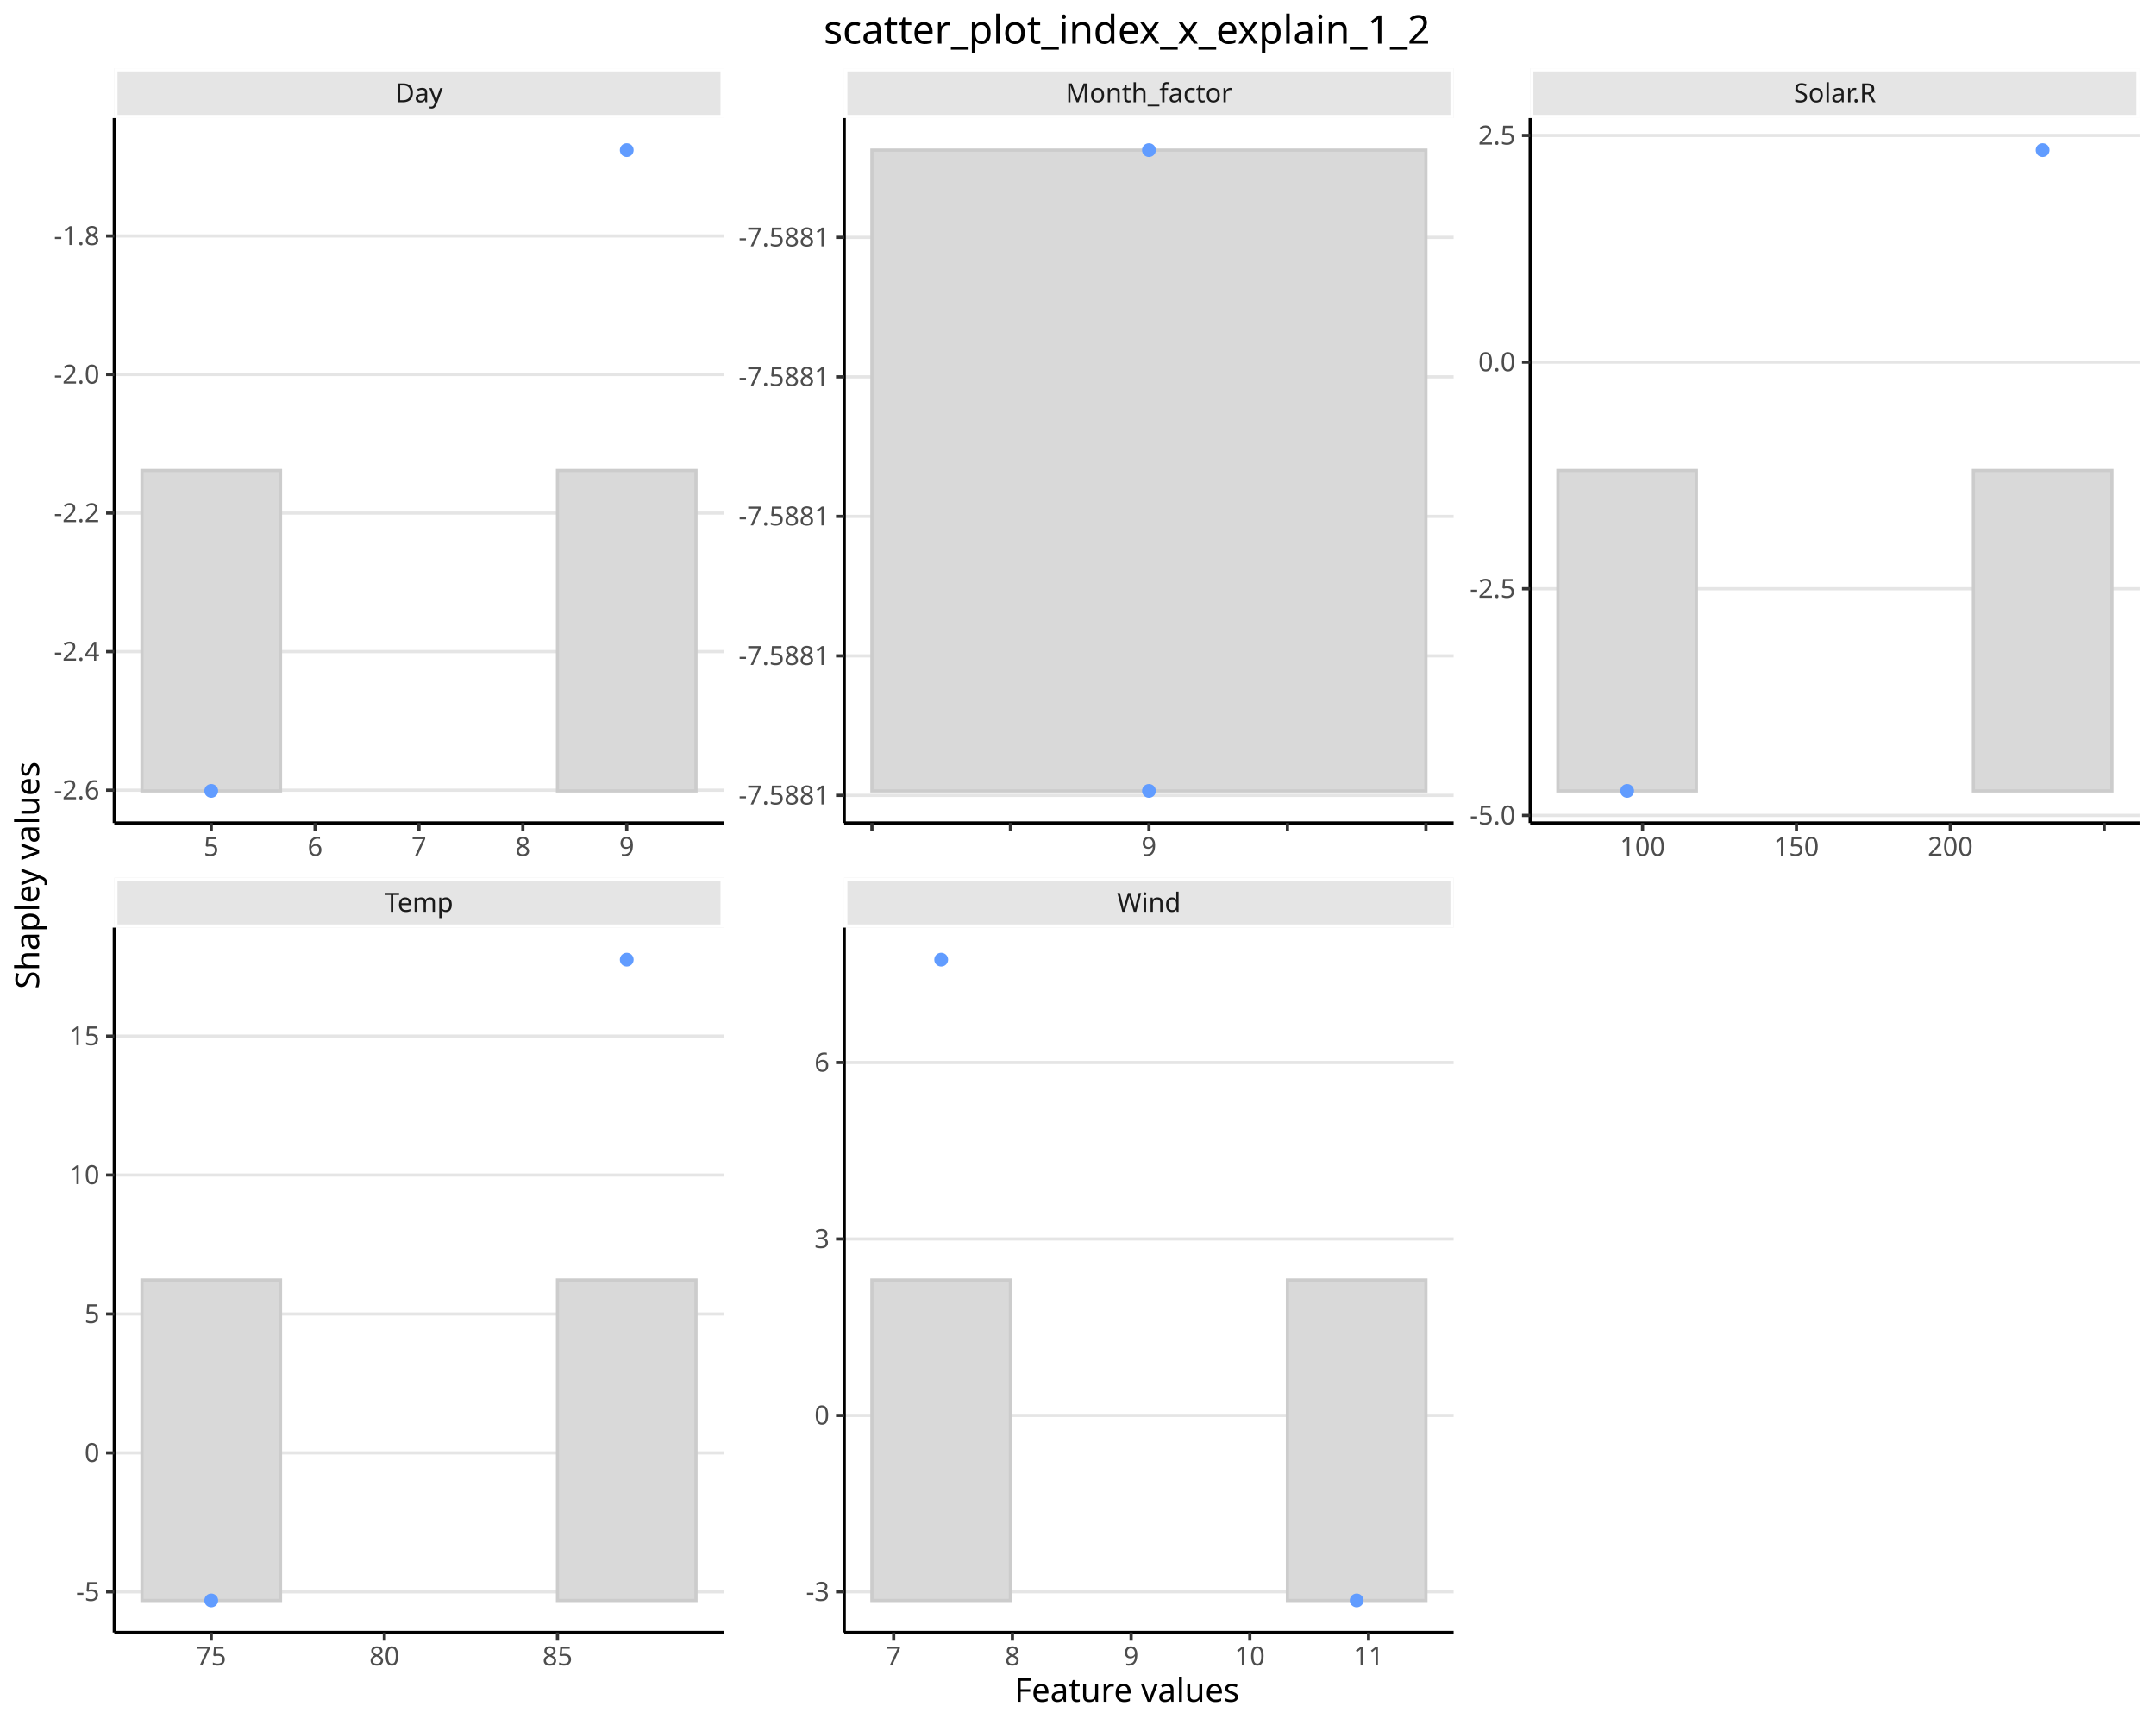
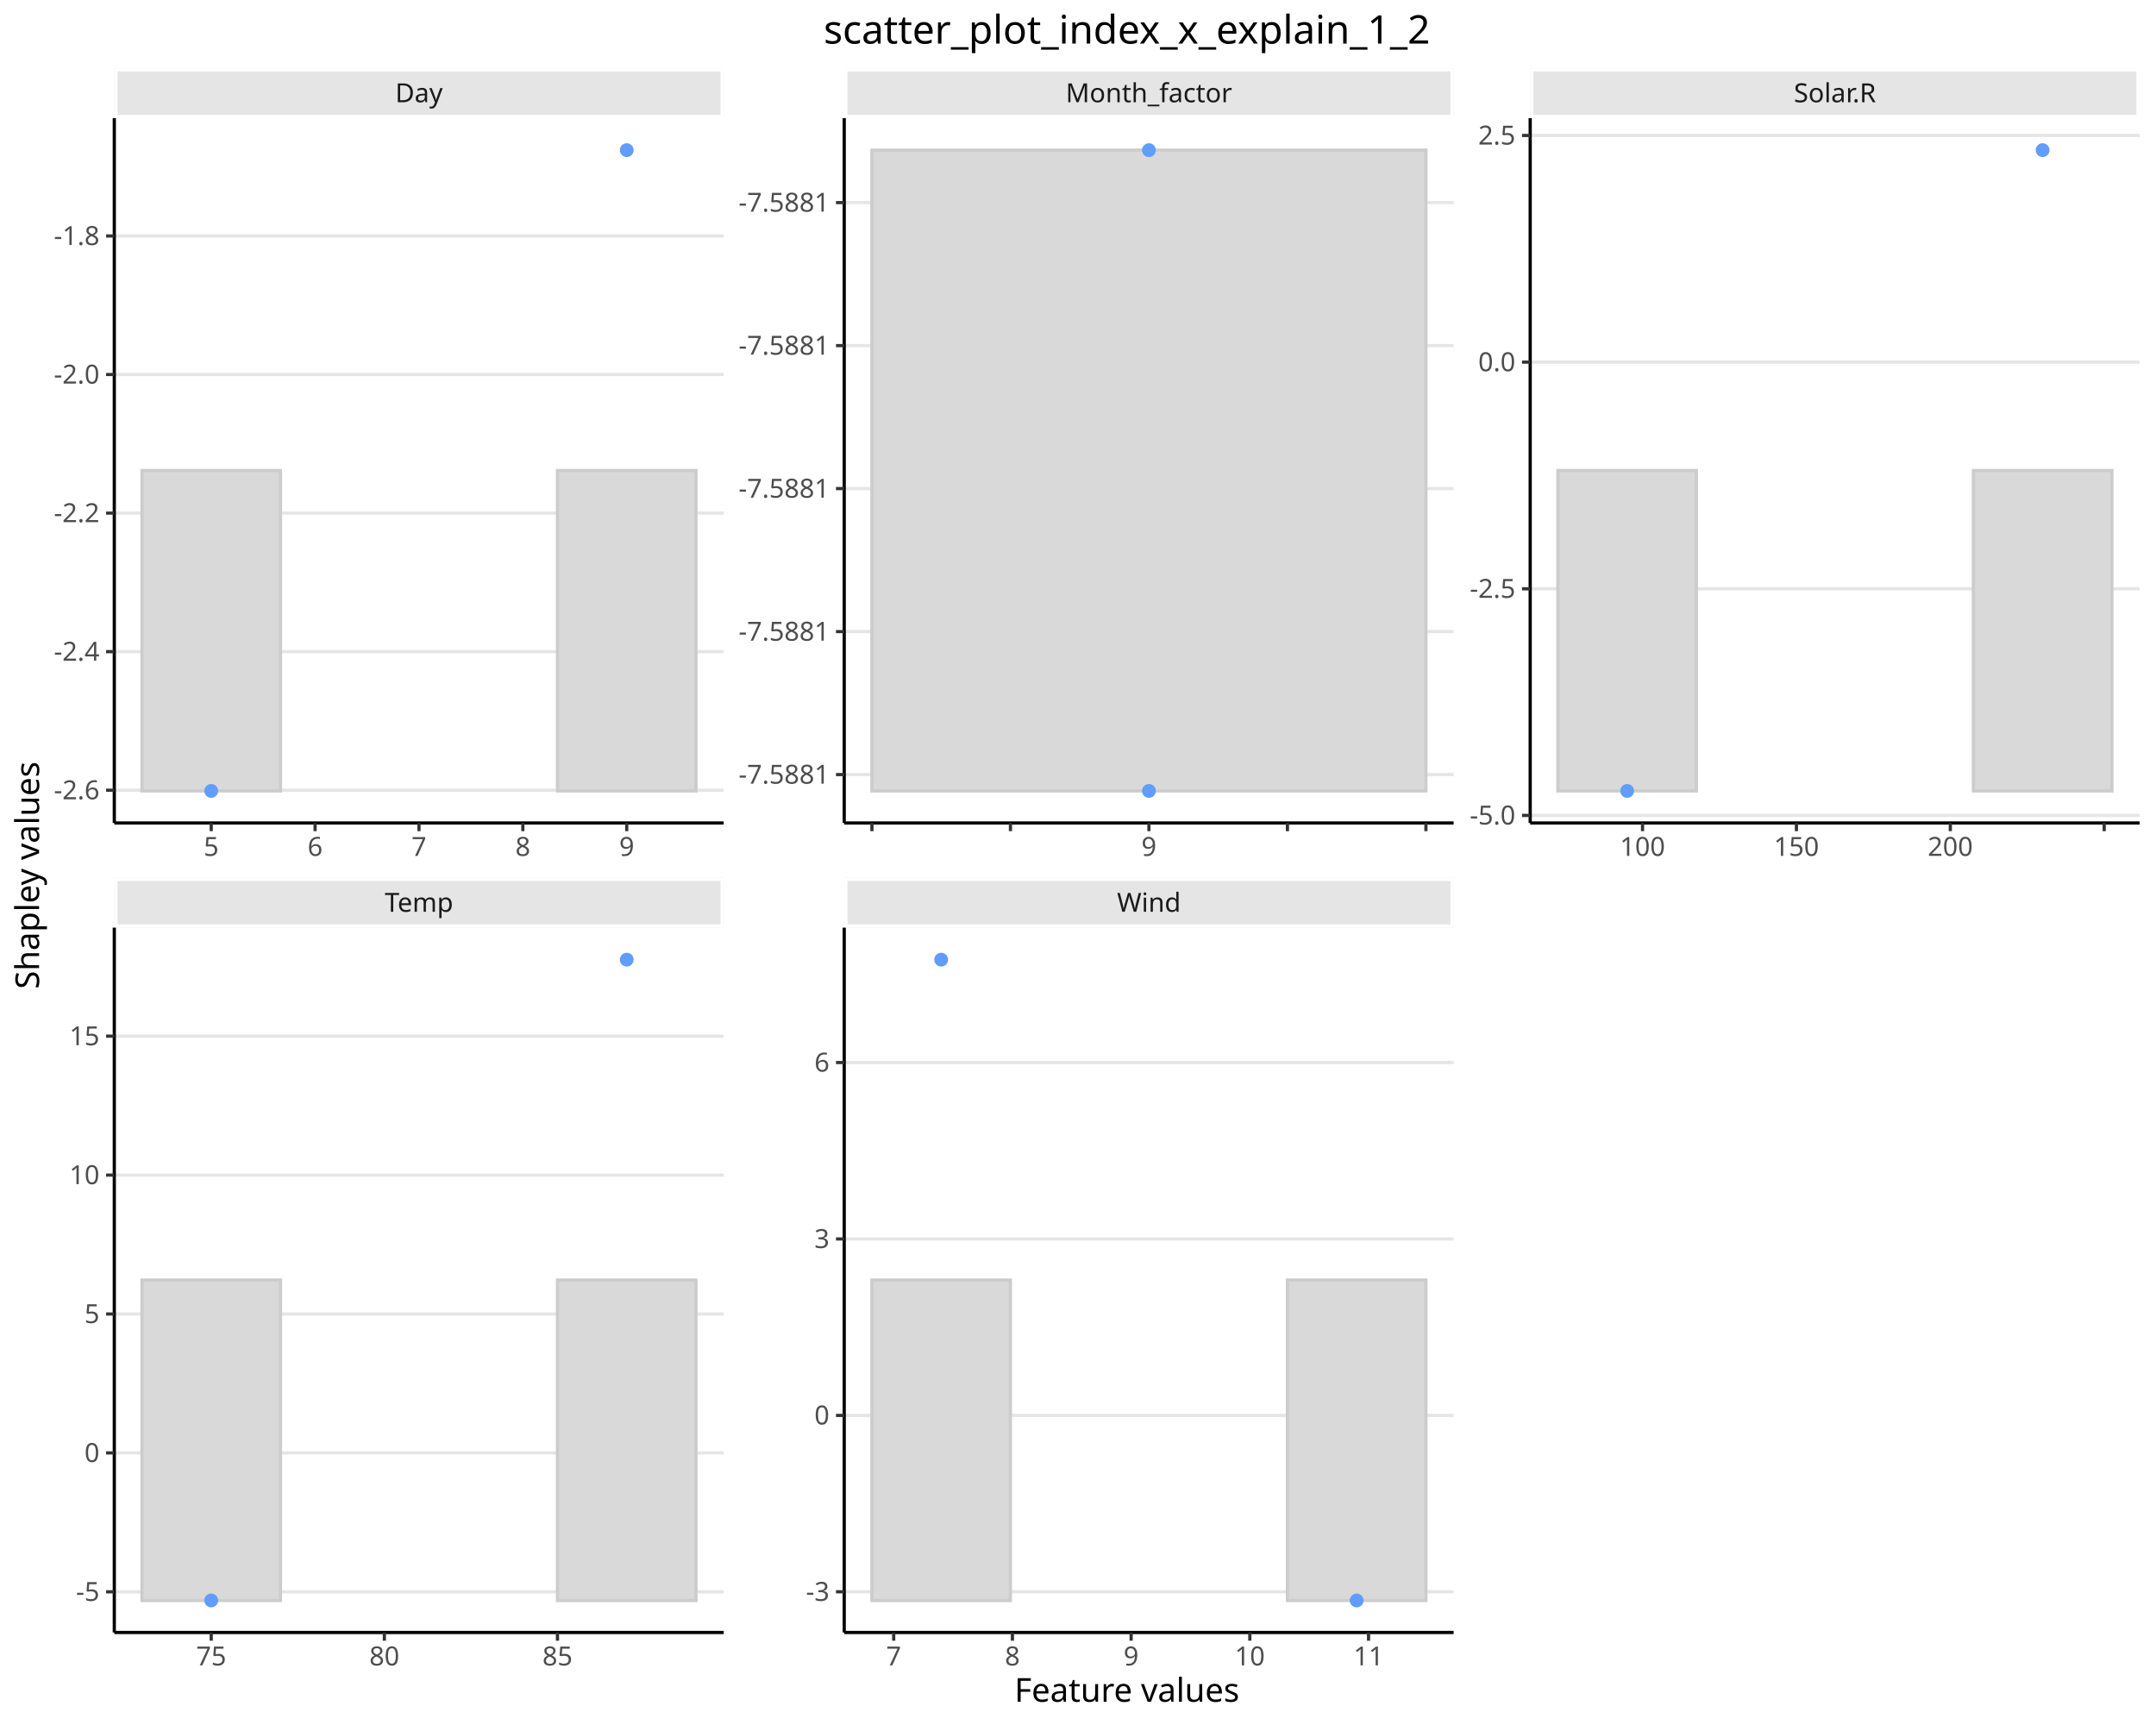
<svg xmlns="http://www.w3.org/2000/svg" class="svglite" data-engine-version="2.0" width="720.00pt" height="576.00pt" viewBox="0 0 720.00 576.00">
  <defs>
    <style type="text/css">
    .svglite line, .svglite polyline, .svglite polygon, .svglite path, .svglite rect, .svglite circle {
      fill: none;
      stroke: #000000;
      stroke-linecap: round;
      stroke-linejoin: round;
      stroke-miterlimit: 10.00;
    }
  </style>
  </defs>
  <rect width="100%" height="100%" style="stroke: none; fill: #FFFFFF;" />
  <defs>
    <clipPath id="cpMC4wMHw3MjAuMDB8MC4wMHw1NzYuMDA=">
      <rect x="0.00" y="0.00" width="720.00" height="576.00" />
    </clipPath>
  </defs>
  <g clip-path="url(#cpMC4wMHw3MjAuMDB8MC4wMHw1NzYuMDA=)">
    <rect x="-0" y="0.00" width="720.00" height="576.00" style="stroke-width: 1.07; stroke: #FFFFFF; fill: #FFFFFF;" />
  </g>
  <defs>
    <clipPath id="cpMzguMTd8MjQxLjY3fDM5LjQzfDI3NC44MA==">
      <rect x="38.17" y="39.43" width="203.51" height="235.37" />
    </clipPath>
  </defs>
  <g clip-path="url(#cpMzguMTd8MjQxLjY3fDM5LjQzfDI3NC44MA==)">
    <rect x="38.17" y="39.43" width="203.51" height="235.37" style="stroke-width: 1.07; stroke: none; fill: #FFFFFF;" />
    <polyline points="38.17,263.86 241.67,263.86 " style="stroke-width: 1.07; stroke: #E5E5E5; stroke-linecap: butt;" />
    <polyline points="38.17,217.60 241.67,217.60 " style="stroke-width: 1.07; stroke: #E5E5E5; stroke-linecap: butt;" />
    <polyline points="38.17,171.33 241.67,171.33 " style="stroke-width: 1.07; stroke: #E5E5E5; stroke-linecap: butt;" />
    <polyline points="38.17,125.06 241.67,125.06 " style="stroke-width: 1.07; stroke: #E5E5E5; stroke-linecap: butt;" />
    <polyline points="38.17,78.80 241.67,78.80 " style="stroke-width: 1.07; stroke: #E5E5E5; stroke-linecap: butt;" />
    <rect x="47.42" y="157.12" width="46.25" height="106.99" style="stroke-width: 1.07; stroke: #CCCCCC; stroke-linecap: butt; stroke-linejoin: miter; fill: #D9D9D9;" />
    <rect x="93.67" y="264.10" width="46.25" height="0.00" style="stroke-width: 1.07; stroke: #CCCCCC; stroke-linecap: butt; stroke-linejoin: miter; fill: #D9D9D9;" />
    <rect x="139.92" y="264.10" width="46.25" height="0.00" style="stroke-width: 1.07; stroke: #CCCCCC; stroke-linecap: butt; stroke-linejoin: miter; fill: #D9D9D9;" />
    <rect x="186.17" y="157.12" width="46.25" height="106.99" style="stroke-width: 1.07; stroke: #CCCCCC; stroke-linecap: butt; stroke-linejoin: miter; fill: #D9D9D9;" />
    <circle cx="70.54" cy="264.10" r="1.95" style="stroke-width: 0.71; stroke: #619CFF; fill: #619CFF;" />
    <circle cx="209.30" cy="50.13" r="1.95" style="stroke-width: 0.71; stroke: #619CFF; fill: #619CFF;" />
  </g>
  <g clip-path="url(#cpMC4wMHw3MjAuMDB8MC4wMHw1NzYuMDA=)">
</g>
  <defs>
    <clipPath id="cpMzguMTd8MjQxLjY3fDMwOS43NXw1NDUuMTE=">
      <rect x="38.17" y="309.75" width="203.51" height="235.37" />
    </clipPath>
  </defs>
  <g clip-path="url(#cpMzguMTd8MjQxLjY3fDMwOS43NXw1NDUuMTE=)">
    <rect x="38.17" y="309.75" width="203.51" height="235.37" style="stroke-width: 1.07; stroke: none; fill: #FFFFFF;" />
    <polyline points="38.17,531.54 241.67,531.54 " style="stroke-width: 1.07; stroke: #E5E5E5; stroke-linecap: butt;" />
    <polyline points="38.17,485.15 241.67,485.15 " style="stroke-width: 1.07; stroke: #E5E5E5; stroke-linecap: butt;" />
    <polyline points="38.17,438.76 241.67,438.76 " style="stroke-width: 1.07; stroke: #E5E5E5; stroke-linecap: butt;" />
    <polyline points="38.17,392.38 241.67,392.38 " style="stroke-width: 1.07; stroke: #E5E5E5; stroke-linecap: butt;" />
    <polyline points="38.17,345.99 241.67,345.99 " style="stroke-width: 1.07; stroke: #E5E5E5; stroke-linecap: butt;" />
    <rect x="47.42" y="427.43" width="46.25" height="106.99" style="stroke-width: 1.07; stroke: #CCCCCC; stroke-linecap: butt; stroke-linejoin: miter; fill: #D9D9D9;" />
    <rect x="93.67" y="534.41" width="46.25" height="0.00" style="stroke-width: 1.07; stroke: #CCCCCC; stroke-linecap: butt; stroke-linejoin: miter; fill: #D9D9D9;" />
    <rect x="139.92" y="534.41" width="46.25" height="0.00" style="stroke-width: 1.07; stroke: #CCCCCC; stroke-linecap: butt; stroke-linejoin: miter; fill: #D9D9D9;" />
    <rect x="186.17" y="427.43" width="46.25" height="106.99" style="stroke-width: 1.07; stroke: #CCCCCC; stroke-linecap: butt; stroke-linejoin: miter; fill: #D9D9D9;" />
    <circle cx="209.30" cy="320.44" r="1.95" style="stroke-width: 0.71; stroke: #619CFF; fill: #619CFF;" />
    <circle cx="70.54" cy="534.41" r="1.95" style="stroke-width: 0.71; stroke: #619CFF; fill: #619CFF;" />
  </g>
  <g clip-path="url(#cpMC4wMHw3MjAuMDB8MC4wMHw1NzYuMDA=)">
</g>
  <defs>
    <clipPath id="cpMjgxLjkzfDQ4NS40NHwzOS40M3wyNzQuODA=">
      <rect x="281.93" y="39.43" width="203.51" height="235.37" />
    </clipPath>
  </defs>
  <g clip-path="url(#cpMjgxLjkzfDQ4NS40NHwzOS40M3wyNzQuODA=)">
    <rect x="281.93" y="39.43" width="203.51" height="235.37" style="stroke-width: 1.07; stroke: none; fill: #FFFFFF;" />
-     <polyline points="281.93,265.60 485.44,265.60 " style="stroke-width: 1.07; stroke: #E5E5E5; stroke-linecap: butt;" />
-     <polyline points="281.93,219.01 485.44,219.01 " style="stroke-width: 1.07; stroke: #E5E5E5; stroke-linecap: butt;" />
-     <polyline points="281.93,172.43 485.44,172.43 " style="stroke-width: 1.07; stroke: #E5E5E5; stroke-linecap: butt;" />
-     <polyline points="281.93,125.84 485.44,125.84 " style="stroke-width: 1.07; stroke: #E5E5E5; stroke-linecap: butt;" />
-     <polyline points="281.93,79.26 485.44,79.26 " style="stroke-width: 1.07; stroke: #E5E5E5; stroke-linecap: butt;" />
+     <polyline points="281.93,258.65 485.44,258.65 " style="stroke-width: 1.07; stroke: #E5E5E5; stroke-linecap: butt;" />
+     <polyline points="281.93,210.90 485.44,210.90 " style="stroke-width: 1.07; stroke: #E5E5E5; stroke-linecap: butt;" />
+     <polyline points="281.93,163.15 485.44,163.15 " style="stroke-width: 1.07; stroke: #E5E5E5; stroke-linecap: butt;" />
+     <polyline points="281.93,115.40 485.44,115.40 " style="stroke-width: 1.07; stroke: #E5E5E5; stroke-linecap: butt;" />
+     <polyline points="281.93,67.65 485.44,67.65 " style="stroke-width: 1.07; stroke: #E5E5E5; stroke-linecap: butt;" />
    <rect x="291.18" y="50.13" width="185.01" height="213.97" style="stroke-width: 1.07; stroke: #CCCCCC; stroke-linecap: butt; stroke-linejoin: miter; fill: #D9D9D9;" />
+     <circle cx="383.69" cy="50.13" r="1.95" style="stroke-width: 0.71; stroke: #619CFF; fill: #619CFF;" />
    <circle cx="383.69" cy="264.10" r="1.95" style="stroke-width: 0.71; stroke: #619CFF; fill: #619CFF;" />
-     <circle cx="383.69" cy="50.13" r="1.95" style="stroke-width: 0.71; stroke: #619CFF; fill: #619CFF;" />
  </g>
  <g clip-path="url(#cpMC4wMHw3MjAuMDB8MC4wMHw1NzYuMDA=)">
</g>
  <defs>
    <clipPath id="cpMjgxLjkzfDQ4NS40NHwzMDkuNzV8NTQ1LjEx">
      <rect x="281.93" y="309.75" width="203.51" height="235.37" />
    </clipPath>
  </defs>
  <g clip-path="url(#cpMjgxLjkzfDQ4NS40NHwzMDkuNzV8NTQ1LjEx)">
    <rect x="281.93" y="309.75" width="203.51" height="235.37" style="stroke-width: 1.07; stroke: none; fill: #FFFFFF;" />
    <polyline points="281.93,531.52 485.44,531.52 " style="stroke-width: 1.07; stroke: #E5E5E5; stroke-linecap: butt;" />
    <polyline points="281.93,472.62 485.44,472.62 " style="stroke-width: 1.07; stroke: #E5E5E5; stroke-linecap: butt;" />
    <polyline points="281.93,413.71 485.44,413.71 " style="stroke-width: 1.07; stroke: #E5E5E5; stroke-linecap: butt;" />
    <polyline points="281.93,354.80 485.44,354.80 " style="stroke-width: 1.07; stroke: #E5E5E5; stroke-linecap: butt;" />
    <rect x="291.18" y="427.43" width="46.25" height="106.99" style="stroke-width: 1.07; stroke: #CCCCCC; stroke-linecap: butt; stroke-linejoin: miter; fill: #D9D9D9;" />
    <rect x="337.44" y="534.41" width="46.25" height="0.00" style="stroke-width: 1.07; stroke: #CCCCCC; stroke-linecap: butt; stroke-linejoin: miter; fill: #D9D9D9;" />
    <rect x="383.69" y="534.41" width="46.25" height="0.00" style="stroke-width: 1.07; stroke: #CCCCCC; stroke-linecap: butt; stroke-linejoin: miter; fill: #D9D9D9;" />
    <rect x="429.94" y="427.43" width="46.25" height="106.99" style="stroke-width: 1.07; stroke: #CCCCCC; stroke-linecap: butt; stroke-linejoin: miter; fill: #D9D9D9;" />
    <circle cx="314.31" cy="320.44" r="1.95" style="stroke-width: 0.71; stroke: #619CFF; fill: #619CFF;" />
    <circle cx="453.06" cy="534.41" r="1.95" style="stroke-width: 0.71; stroke: #619CFF; fill: #619CFF;" />
  </g>
  <g clip-path="url(#cpMC4wMHw3MjAuMDB8MC4wMHw1NzYuMDA=)">
</g>
  <defs>
    <clipPath id="cpNTExLjAxfDcxNC41MnwzOS40M3wyNzQuODA=">
      <rect x="511.01" y="39.43" width="203.51" height="235.37" />
    </clipPath>
  </defs>
  <g clip-path="url(#cpNTExLjAxfDcxNC41MnwzOS40M3wyNzQuODA=)">
    <rect x="511.01" y="39.43" width="203.51" height="235.37" style="stroke-width: 1.07; stroke: none; fill: #FFFFFF;" />
    <polyline points="511.01,272.28 714.52,272.28 " style="stroke-width: 1.07; stroke: #E5E5E5; stroke-linecap: butt;" />
    <polyline points="511.01,196.60 714.52,196.60 " style="stroke-width: 1.07; stroke: #E5E5E5; stroke-linecap: butt;" />
    <polyline points="511.01,120.92 714.52,120.92 " style="stroke-width: 1.07; stroke: #E5E5E5; stroke-linecap: butt;" />
    <polyline points="511.01,45.24 714.52,45.24 " style="stroke-width: 1.07; stroke: #E5E5E5; stroke-linecap: butt;" />
    <rect x="520.26" y="157.12" width="46.25" height="106.99" style="stroke-width: 1.07; stroke: #CCCCCC; stroke-linecap: butt; stroke-linejoin: miter; fill: #D9D9D9;" />
    <rect x="566.52" y="264.10" width="46.25" height="0.00" style="stroke-width: 1.07; stroke: #CCCCCC; stroke-linecap: butt; stroke-linejoin: miter; fill: #D9D9D9;" />
    <rect x="612.77" y="264.10" width="46.25" height="0.00" style="stroke-width: 1.07; stroke: #CCCCCC; stroke-linecap: butt; stroke-linejoin: miter; fill: #D9D9D9;" />
    <rect x="659.02" y="157.12" width="46.25" height="106.99" style="stroke-width: 1.07; stroke: #CCCCCC; stroke-linecap: butt; stroke-linejoin: miter; fill: #D9D9D9;" />
    <circle cx="543.39" cy="264.10" r="1.95" style="stroke-width: 0.71; stroke: #619CFF; fill: #619CFF;" />
    <circle cx="682.14" cy="50.13" r="1.95" style="stroke-width: 0.71; stroke: #619CFF; fill: #619CFF;" />
  </g>
  <g clip-path="url(#cpMC4wMHw3MjAuMDB8MC4wMHw1NzYuMDA=)">
</g>
  <defs>
    <clipPath id="cpNTExLjAxfDcxNC41MnwzMDkuNzV8NTQ1LjEx">
      <rect x="511.01" y="309.75" width="203.51" height="235.37" />
    </clipPath>
  </defs>
  <g clip-path="url(#cpNTExLjAxfDcxNC41MnwzMDkuNzV8NTQ1LjEx)">
</g>
  <g clip-path="url(#cpMC4wMHw3MjAuMDB8MC4wMHw1NzYuMDA=)">
</g>
  <defs>
    <clipPath id="cpMzguMTd8MjQxLjY3fDI5My4wOXwzMDkuNzU=">
      <rect x="38.17" y="293.09" width="203.51" height="16.65" />
    </clipPath>
  </defs>
  <g clip-path="url(#cpMzguMTd8MjQxLjY3fDI5My4wOXwzMDkuNzU=)">
    <rect x="38.17" y="293.09" width="203.51" height="16.65" style="stroke-width: 2.13; stroke: #FFFFFF; fill: #E5E5E5;" />
    <text x="139.92" y="304.45" text-anchor="middle" style="font-size: 8.80px; fill: #1A1A1A; font-family: sans;" textLength="22.50px" lengthAdjust="spacingAndGlyphs">Temp</text>
  </g>
  <g clip-path="url(#cpMC4wMHw3MjAuMDB8MC4wMHw1NzYuMDA=)">
</g>
  <defs>
    <clipPath id="cpMjgxLjkzfDQ4NS40NHwyOTMuMDl8MzA5Ljc1">
      <rect x="281.93" y="293.09" width="203.51" height="16.65" />
    </clipPath>
  </defs>
  <g clip-path="url(#cpMjgxLjkzfDQ4NS40NHwyOTMuMDl8MzA5Ljc1)">
    <rect x="281.93" y="293.09" width="203.51" height="16.65" style="stroke-width: 2.13; stroke: #FFFFFF; fill: #E5E5E5;" />
    <text x="383.69" y="304.45" text-anchor="middle" style="font-size: 8.80px; fill: #1A1A1A; font-family: sans;" textLength="20.05px" lengthAdjust="spacingAndGlyphs">Wind</text>
  </g>
  <g clip-path="url(#cpMC4wMHw3MjAuMDB8MC4wMHw1NzYuMDA=)">
</g>
  <defs>
    <clipPath id="cpNTExLjAxfDcxNC41MnwyOTMuMDl8MzA5Ljc1">
      <rect x="511.01" y="293.09" width="203.51" height="16.65" />
    </clipPath>
  </defs>
  <g clip-path="url(#cpNTExLjAxfDcxNC41MnwyOTMuMDl8MzA5Ljc1)">
</g>
  <g clip-path="url(#cpMC4wMHw3MjAuMDB8MC4wMHw1NzYuMDA=)">
</g>
  <defs>
    <clipPath id="cpMzguMTd8MjQxLjY3fDIyLjc4fDM5LjQz">
      <rect x="38.17" y="22.78" width="203.51" height="16.65" />
    </clipPath>
  </defs>
  <g clip-path="url(#cpMzguMTd8MjQxLjY3fDIyLjc4fDM5LjQz)">
    <rect x="38.17" y="22.78" width="203.51" height="16.65" style="stroke-width: 2.13; stroke: #FFFFFF; fill: #E5E5E5;" />
    <text x="139.92" y="34.14" text-anchor="middle" style="font-size: 8.80px; fill: #1A1A1A; font-family: sans;" textLength="15.66px" lengthAdjust="spacingAndGlyphs">Day</text>
  </g>
  <g clip-path="url(#cpMC4wMHw3MjAuMDB8MC4wMHw1NzYuMDA=)">
</g>
  <defs>
    <clipPath id="cpMjgxLjkzfDQ4NS40NHwyMi43OHwzOS40Mw==">
      <rect x="281.93" y="22.78" width="203.51" height="16.65" />
    </clipPath>
  </defs>
  <g clip-path="url(#cpMjgxLjkzfDQ4NS40NHwyMi43OHwzOS40Mw==)">
    <rect x="281.93" y="22.78" width="203.51" height="16.65" style="stroke-width: 2.13; stroke: #FFFFFF; fill: #E5E5E5;" />
    <text x="383.69" y="34.14" text-anchor="middle" style="font-size: 8.80px; fill: #1A1A1A; font-family: sans;" textLength="51.37px" lengthAdjust="spacingAndGlyphs">Month_factor</text>
  </g>
  <g clip-path="url(#cpMC4wMHw3MjAuMDB8MC4wMHw1NzYuMDA=)">
</g>
  <defs>
    <clipPath id="cpNTExLjAxfDcxNC41MnwyMi43OHwzOS40Mw==">
      <rect x="511.01" y="22.78" width="203.51" height="16.65" />
    </clipPath>
  </defs>
  <g clip-path="url(#cpNTExLjAxfDcxNC41MnwyMi43OHwzOS40Mw==)">
    <rect x="511.01" y="22.78" width="203.51" height="16.65" style="stroke-width: 2.13; stroke: #FFFFFF; fill: #E5E5E5;" />
    <text x="612.77" y="34.14" text-anchor="middle" style="font-size: 8.80px; fill: #1A1A1A; font-family: sans;" textLength="29.35px" lengthAdjust="spacingAndGlyphs">Solar.R</text>
  </g>
  <g clip-path="url(#cpMC4wMHw3MjAuMDB8MC4wMHw1NzYuMDA=)">
    <polyline points="38.17,545.11 241.67,545.11 " style="stroke-width: 1.07; stroke-linecap: butt;" />
    <polyline points="70.54,547.85 70.54,545.11 " style="stroke-width: 1.07; stroke: #333333; stroke-linecap: butt;" />
    <polyline points="128.36,547.85 128.36,545.11 " style="stroke-width: 1.07; stroke: #333333; stroke-linecap: butt;" />
    <polyline points="186.17,547.85 186.17,545.11 " style="stroke-width: 1.07; stroke: #333333; stroke-linecap: butt;" />
    <text x="70.54" y="556.10" text-anchor="middle" style="font-size: 8.80px; fill: #4D4D4D; font-family: sans;" textLength="9.79px" lengthAdjust="spacingAndGlyphs">75</text>
    <text x="128.36" y="556.10" text-anchor="middle" style="font-size: 8.80px; fill: #4D4D4D; font-family: sans;" textLength="9.79px" lengthAdjust="spacingAndGlyphs">80</text>
    <text x="186.17" y="556.10" text-anchor="middle" style="font-size: 8.80px; fill: #4D4D4D; font-family: sans;" textLength="9.79px" lengthAdjust="spacingAndGlyphs">85</text>
    <polyline points="281.93,545.11 485.44,545.11 " style="stroke-width: 1.07; stroke-linecap: butt;" />
    <polyline points="298.45,547.85 298.45,545.11 " style="stroke-width: 1.07; stroke: #333333; stroke-linecap: butt;" />
    <polyline points="338.10,547.85 338.10,545.11 " style="stroke-width: 1.07; stroke: #333333; stroke-linecap: butt;" />
    <polyline points="377.74,547.85 377.74,545.11 " style="stroke-width: 1.07; stroke: #333333; stroke-linecap: butt;" />
    <polyline points="417.38,547.85 417.38,545.11 " style="stroke-width: 1.07; stroke: #333333; stroke-linecap: butt;" />
    <polyline points="457.03,547.85 457.03,545.11 " style="stroke-width: 1.07; stroke: #333333; stroke-linecap: butt;" />
    <text x="298.45" y="556.10" text-anchor="middle" style="font-size: 8.80px; fill: #4D4D4D; font-family: sans;" textLength="4.89px" lengthAdjust="spacingAndGlyphs">7</text>
    <text x="338.10" y="556.10" text-anchor="middle" style="font-size: 8.80px; fill: #4D4D4D; font-family: sans;" textLength="4.89px" lengthAdjust="spacingAndGlyphs">8</text>
    <text x="377.74" y="556.10" text-anchor="middle" style="font-size: 8.80px; fill: #4D4D4D; font-family: sans;" textLength="4.89px" lengthAdjust="spacingAndGlyphs">9</text>
    <text x="417.38" y="556.10" text-anchor="middle" style="font-size: 8.80px; fill: #4D4D4D; font-family: sans;" textLength="9.79px" lengthAdjust="spacingAndGlyphs">10</text>
    <text x="457.03" y="556.10" text-anchor="middle" style="font-size: 8.80px; fill: #4D4D4D; font-family: sans;" textLength="9.79px" lengthAdjust="spacingAndGlyphs">11</text>
    <polyline points="38.17,274.80 241.67,274.80 " style="stroke-width: 1.07; stroke-linecap: butt;" />
    <polyline points="70.54,277.54 70.54,274.80 " style="stroke-width: 1.07; stroke: #333333; stroke-linecap: butt;" />
    <polyline points="105.23,277.54 105.23,274.80 " style="stroke-width: 1.07; stroke: #333333; stroke-linecap: butt;" />
    <polyline points="139.92,277.54 139.92,274.80 " style="stroke-width: 1.07; stroke: #333333; stroke-linecap: butt;" />
    <polyline points="174.61,277.54 174.61,274.80 " style="stroke-width: 1.07; stroke: #333333; stroke-linecap: butt;" />
    <polyline points="209.30,277.54 209.30,274.80 " style="stroke-width: 1.07; stroke: #333333; stroke-linecap: butt;" />
    <text x="70.54" y="285.79" text-anchor="middle" style="font-size: 8.80px; fill: #4D4D4D; font-family: sans;" textLength="4.89px" lengthAdjust="spacingAndGlyphs">5</text>
    <text x="105.23" y="285.79" text-anchor="middle" style="font-size: 8.80px; fill: #4D4D4D; font-family: sans;" textLength="4.89px" lengthAdjust="spacingAndGlyphs">6</text>
    <text x="139.92" y="285.79" text-anchor="middle" style="font-size: 8.80px; fill: #4D4D4D; font-family: sans;" textLength="4.89px" lengthAdjust="spacingAndGlyphs">7</text>
    <text x="174.61" y="285.79" text-anchor="middle" style="font-size: 8.80px; fill: #4D4D4D; font-family: sans;" textLength="4.89px" lengthAdjust="spacingAndGlyphs">8</text>
    <text x="209.30" y="285.79" text-anchor="middle" style="font-size: 8.80px; fill: #4D4D4D; font-family: sans;" textLength="4.89px" lengthAdjust="spacingAndGlyphs">9</text>
    <polyline points="281.93,274.80 485.44,274.80 " style="stroke-width: 1.07; stroke-linecap: butt;" />
    <polyline points="291.18,277.54 291.18,274.80 " style="stroke-width: 1.07; stroke: #333333; stroke-linecap: butt;" />
    <polyline points="337.44,277.54 337.44,274.80 " style="stroke-width: 1.07; stroke: #333333; stroke-linecap: butt;" />
    <polyline points="383.69,277.54 383.69,274.80 " style="stroke-width: 1.07; stroke: #333333; stroke-linecap: butt;" />
    <polyline points="429.94,277.54 429.94,274.80 " style="stroke-width: 1.07; stroke: #333333; stroke-linecap: butt;" />
    <polyline points="476.19,277.54 476.19,274.80 " style="stroke-width: 1.07; stroke: #333333; stroke-linecap: butt;" />
    <text x="383.69" y="285.79" text-anchor="middle" style="font-size: 8.80px; fill: #4D4D4D; font-family: sans;" textLength="4.89px" lengthAdjust="spacingAndGlyphs">9</text>
    <polyline points="511.01,274.80 714.52,274.80 " style="stroke-width: 1.07; stroke-linecap: butt;" />
    <polyline points="548.53,277.54 548.53,274.80 " style="stroke-width: 1.07; stroke: #333333; stroke-linecap: butt;" />
    <polyline points="599.92,277.54 599.92,274.80 " style="stroke-width: 1.07; stroke: #333333; stroke-linecap: butt;" />
    <polyline points="651.31,277.54 651.31,274.80 " style="stroke-width: 1.07; stroke: #333333; stroke-linecap: butt;" />
    <polyline points="702.70,277.54 702.70,274.80 " style="stroke-width: 1.07; stroke: #333333; stroke-linecap: butt;" />
    <text x="548.53" y="285.79" text-anchor="middle" style="font-size: 8.80px; fill: #4D4D4D; font-family: sans;" textLength="14.68px" lengthAdjust="spacingAndGlyphs">100</text>
    <text x="599.92" y="285.79" text-anchor="middle" style="font-size: 8.80px; fill: #4D4D4D; font-family: sans;" textLength="14.68px" lengthAdjust="spacingAndGlyphs">150</text>
    <text x="651.31" y="285.79" text-anchor="middle" style="font-size: 8.80px; fill: #4D4D4D; font-family: sans;" textLength="14.68px" lengthAdjust="spacingAndGlyphs">200</text>
    <polyline points="511.01,274.80 511.01,39.43 " style="stroke-width: 1.07; stroke-linecap: butt;" />
    <text x="506.08" y="275.31" text-anchor="end" style="font-size: 8.80px; fill: #4D4D4D; font-family: sans;" textLength="15.16px" lengthAdjust="spacingAndGlyphs">-5.0</text>
    <text x="506.08" y="199.63" text-anchor="end" style="font-size: 8.80px; fill: #4D4D4D; font-family: sans;" textLength="15.16px" lengthAdjust="spacingAndGlyphs">-2.5</text>
    <text x="506.08" y="123.95" text-anchor="end" style="font-size: 8.80px; fill: #4D4D4D; font-family: sans;" textLength="12.23px" lengthAdjust="spacingAndGlyphs">0.0</text>
    <text x="506.08" y="48.27" text-anchor="end" style="font-size: 8.80px; fill: #4D4D4D; font-family: sans;" textLength="12.23px" lengthAdjust="spacingAndGlyphs">2.5</text>
    <polyline points="508.27,272.28 511.01,272.28 " style="stroke-width: 1.07; stroke: #333333; stroke-linecap: butt;" />
    <polyline points="508.27,196.60 511.01,196.60 " style="stroke-width: 1.07; stroke: #333333; stroke-linecap: butt;" />
    <polyline points="508.27,120.92 511.01,120.92 " style="stroke-width: 1.07; stroke: #333333; stroke-linecap: butt;" />
    <polyline points="508.27,45.24 511.01,45.24 " style="stroke-width: 1.07; stroke: #333333; stroke-linecap: butt;" />
    <polyline points="281.93,274.80 281.93,39.43 " style="stroke-width: 1.07; stroke-linecap: butt;" />
-     <text x="277.00" y="268.62" text-anchor="end" style="font-size: 8.80px; fill: #4D4D4D; font-family: sans;" textLength="29.85px" lengthAdjust="spacingAndGlyphs">-7.5881</text>
-     <text x="277.00" y="222.04" text-anchor="end" style="font-size: 8.80px; fill: #4D4D4D; font-family: sans;" textLength="29.85px" lengthAdjust="spacingAndGlyphs">-7.5881</text>
-     <text x="277.00" y="175.45" text-anchor="end" style="font-size: 8.80px; fill: #4D4D4D; font-family: sans;" textLength="29.85px" lengthAdjust="spacingAndGlyphs">-7.5881</text>
-     <text x="277.00" y="128.87" text-anchor="end" style="font-size: 8.80px; fill: #4D4D4D; font-family: sans;" textLength="29.85px" lengthAdjust="spacingAndGlyphs">-7.5881</text>
-     <text x="277.00" y="82.28" text-anchor="end" style="font-size: 8.80px; fill: #4D4D4D; font-family: sans;" textLength="29.85px" lengthAdjust="spacingAndGlyphs">-7.5881</text>
-     <polyline points="279.19,265.60 281.93,265.60 " style="stroke-width: 1.07; stroke: #333333; stroke-linecap: butt;" />
-     <polyline points="279.19,219.01 281.93,219.01 " style="stroke-width: 1.07; stroke: #333333; stroke-linecap: butt;" />
-     <polyline points="279.19,172.43 281.93,172.43 " style="stroke-width: 1.07; stroke: #333333; stroke-linecap: butt;" />
-     <polyline points="279.19,125.84 281.93,125.84 " style="stroke-width: 1.07; stroke: #333333; stroke-linecap: butt;" />
-     <polyline points="279.19,79.26 281.93,79.26 " style="stroke-width: 1.07; stroke: #333333; stroke-linecap: butt;" />
+     <text x="277.00" y="261.68" text-anchor="end" style="font-size: 8.80px; fill: #4D4D4D; font-family: sans;" textLength="29.85px" lengthAdjust="spacingAndGlyphs">-7.5881</text>
+     <text x="277.00" y="213.93" text-anchor="end" style="font-size: 8.80px; fill: #4D4D4D; font-family: sans;" textLength="29.85px" lengthAdjust="spacingAndGlyphs">-7.5881</text>
+     <text x="277.00" y="166.18" text-anchor="end" style="font-size: 8.80px; fill: #4D4D4D; font-family: sans;" textLength="29.85px" lengthAdjust="spacingAndGlyphs">-7.5881</text>
+     <text x="277.00" y="118.43" text-anchor="end" style="font-size: 8.80px; fill: #4D4D4D; font-family: sans;" textLength="29.85px" lengthAdjust="spacingAndGlyphs">-7.5881</text>
+     <text x="277.00" y="70.68" text-anchor="end" style="font-size: 8.80px; fill: #4D4D4D; font-family: sans;" textLength="29.85px" lengthAdjust="spacingAndGlyphs">-7.5881</text>
+     <polyline points="279.19,258.65 281.93,258.65 " style="stroke-width: 1.07; stroke: #333333; stroke-linecap: butt;" />
+     <polyline points="279.19,210.90 281.93,210.90 " style="stroke-width: 1.07; stroke: #333333; stroke-linecap: butt;" />
+     <polyline points="279.19,163.15 281.93,163.15 " style="stroke-width: 1.07; stroke: #333333; stroke-linecap: butt;" />
+     <polyline points="279.19,115.40 281.93,115.40 " style="stroke-width: 1.07; stroke: #333333; stroke-linecap: butt;" />
+     <polyline points="279.19,67.65 281.93,67.65 " style="stroke-width: 1.07; stroke: #333333; stroke-linecap: butt;" />
    <polyline points="281.93,545.11 281.93,309.75 " style="stroke-width: 1.07; stroke-linecap: butt;" />
    <text x="277.00" y="534.55" text-anchor="end" style="font-size: 8.80px; fill: #4D4D4D; font-family: sans;" textLength="7.82px" lengthAdjust="spacingAndGlyphs">-3</text>
    <text x="277.00" y="475.64" text-anchor="end" style="font-size: 8.80px; fill: #4D4D4D; font-family: sans;" textLength="4.89px" lengthAdjust="spacingAndGlyphs">0</text>
    <text x="277.00" y="416.73" text-anchor="end" style="font-size: 8.80px; fill: #4D4D4D; font-family: sans;" textLength="4.89px" lengthAdjust="spacingAndGlyphs">3</text>
    <text x="277.00" y="357.83" text-anchor="end" style="font-size: 8.80px; fill: #4D4D4D; font-family: sans;" textLength="4.89px" lengthAdjust="spacingAndGlyphs">6</text>
    <polyline points="279.19,531.52 281.93,531.52 " style="stroke-width: 1.07; stroke: #333333; stroke-linecap: butt;" />
    <polyline points="279.19,472.62 281.93,472.62 " style="stroke-width: 1.07; stroke: #333333; stroke-linecap: butt;" />
    <polyline points="279.19,413.71 281.93,413.71 " style="stroke-width: 1.07; stroke: #333333; stroke-linecap: butt;" />
    <polyline points="279.19,354.80 281.93,354.80 " style="stroke-width: 1.07; stroke: #333333; stroke-linecap: butt;" />
    <polyline points="38.17,274.80 38.17,39.43 " style="stroke-width: 1.07; stroke-linecap: butt;" />
    <text x="33.24" y="266.89" text-anchor="end" style="font-size: 8.80px; fill: #4D4D4D; font-family: sans;" textLength="15.16px" lengthAdjust="spacingAndGlyphs">-2.6</text>
    <text x="33.24" y="220.62" text-anchor="end" style="font-size: 8.80px; fill: #4D4D4D; font-family: sans;" textLength="15.16px" lengthAdjust="spacingAndGlyphs">-2.4</text>
    <text x="33.24" y="174.36" text-anchor="end" style="font-size: 8.80px; fill: #4D4D4D; font-family: sans;" textLength="15.16px" lengthAdjust="spacingAndGlyphs">-2.2</text>
    <text x="33.24" y="128.09" text-anchor="end" style="font-size: 8.80px; fill: #4D4D4D; font-family: sans;" textLength="15.16px" lengthAdjust="spacingAndGlyphs">-2.0</text>
    <text x="33.24" y="81.82" text-anchor="end" style="font-size: 8.80px; fill: #4D4D4D; font-family: sans;" textLength="15.16px" lengthAdjust="spacingAndGlyphs">-1.8</text>
    <polyline points="35.43,263.86 38.17,263.86 " style="stroke-width: 1.07; stroke: #333333; stroke-linecap: butt;" />
    <polyline points="35.43,217.60 38.17,217.60 " style="stroke-width: 1.07; stroke: #333333; stroke-linecap: butt;" />
    <polyline points="35.43,171.33 38.17,171.33 " style="stroke-width: 1.07; stroke: #333333; stroke-linecap: butt;" />
    <polyline points="35.43,125.06 38.17,125.06 " style="stroke-width: 1.07; stroke: #333333; stroke-linecap: butt;" />
    <polyline points="35.43,78.80 38.17,78.80 " style="stroke-width: 1.07; stroke: #333333; stroke-linecap: butt;" />
    <polyline points="38.17,545.11 38.17,309.75 " style="stroke-width: 1.07; stroke-linecap: butt;" />
    <text x="33.24" y="534.57" text-anchor="end" style="font-size: 8.80px; fill: #4D4D4D; font-family: sans;" textLength="7.82px" lengthAdjust="spacingAndGlyphs">-5</text>
    <text x="33.24" y="488.18" text-anchor="end" style="font-size: 8.80px; fill: #4D4D4D; font-family: sans;" textLength="4.89px" lengthAdjust="spacingAndGlyphs">0</text>
    <text x="33.24" y="441.79" text-anchor="end" style="font-size: 8.80px; fill: #4D4D4D; font-family: sans;" textLength="4.89px" lengthAdjust="spacingAndGlyphs">5</text>
    <text x="33.24" y="395.40" text-anchor="end" style="font-size: 8.80px; fill: #4D4D4D; font-family: sans;" textLength="9.79px" lengthAdjust="spacingAndGlyphs">10</text>
    <text x="33.24" y="349.02" text-anchor="end" style="font-size: 8.80px; fill: #4D4D4D; font-family: sans;" textLength="9.79px" lengthAdjust="spacingAndGlyphs">15</text>
    <polyline points="35.43,531.54 38.17,531.54 " style="stroke-width: 1.07; stroke: #333333; stroke-linecap: butt;" />
    <polyline points="35.43,485.15 38.17,485.15 " style="stroke-width: 1.07; stroke: #333333; stroke-linecap: butt;" />
    <polyline points="35.43,438.76 38.17,438.76 " style="stroke-width: 1.07; stroke: #333333; stroke-linecap: butt;" />
    <polyline points="35.43,392.38 38.17,392.38 " style="stroke-width: 1.07; stroke: #333333; stroke-linecap: butt;" />
    <polyline points="35.43,345.99 38.17,345.99 " style="stroke-width: 1.07; stroke: #333333; stroke-linecap: butt;" />
    <text x="376.34" y="568.24" text-anchor="middle" style="font-size: 11.00px; font-family: sans;" textLength="72.77px" lengthAdjust="spacingAndGlyphs">Feature values</text>
    <text transform="translate(13.05,292.27) rotate(-90)" text-anchor="middle" style="font-size: 11.00px; font-family: sans;" textLength="74.62px" lengthAdjust="spacingAndGlyphs">Shapley values</text>
    <text x="376.34" y="14.56" text-anchor="middle" style="font-size: 13.20px; font-family: sans;" textLength="199.64px" lengthAdjust="spacingAndGlyphs">scatter_plot_index_x_explain_1_2</text>
  </g>
</svg>
